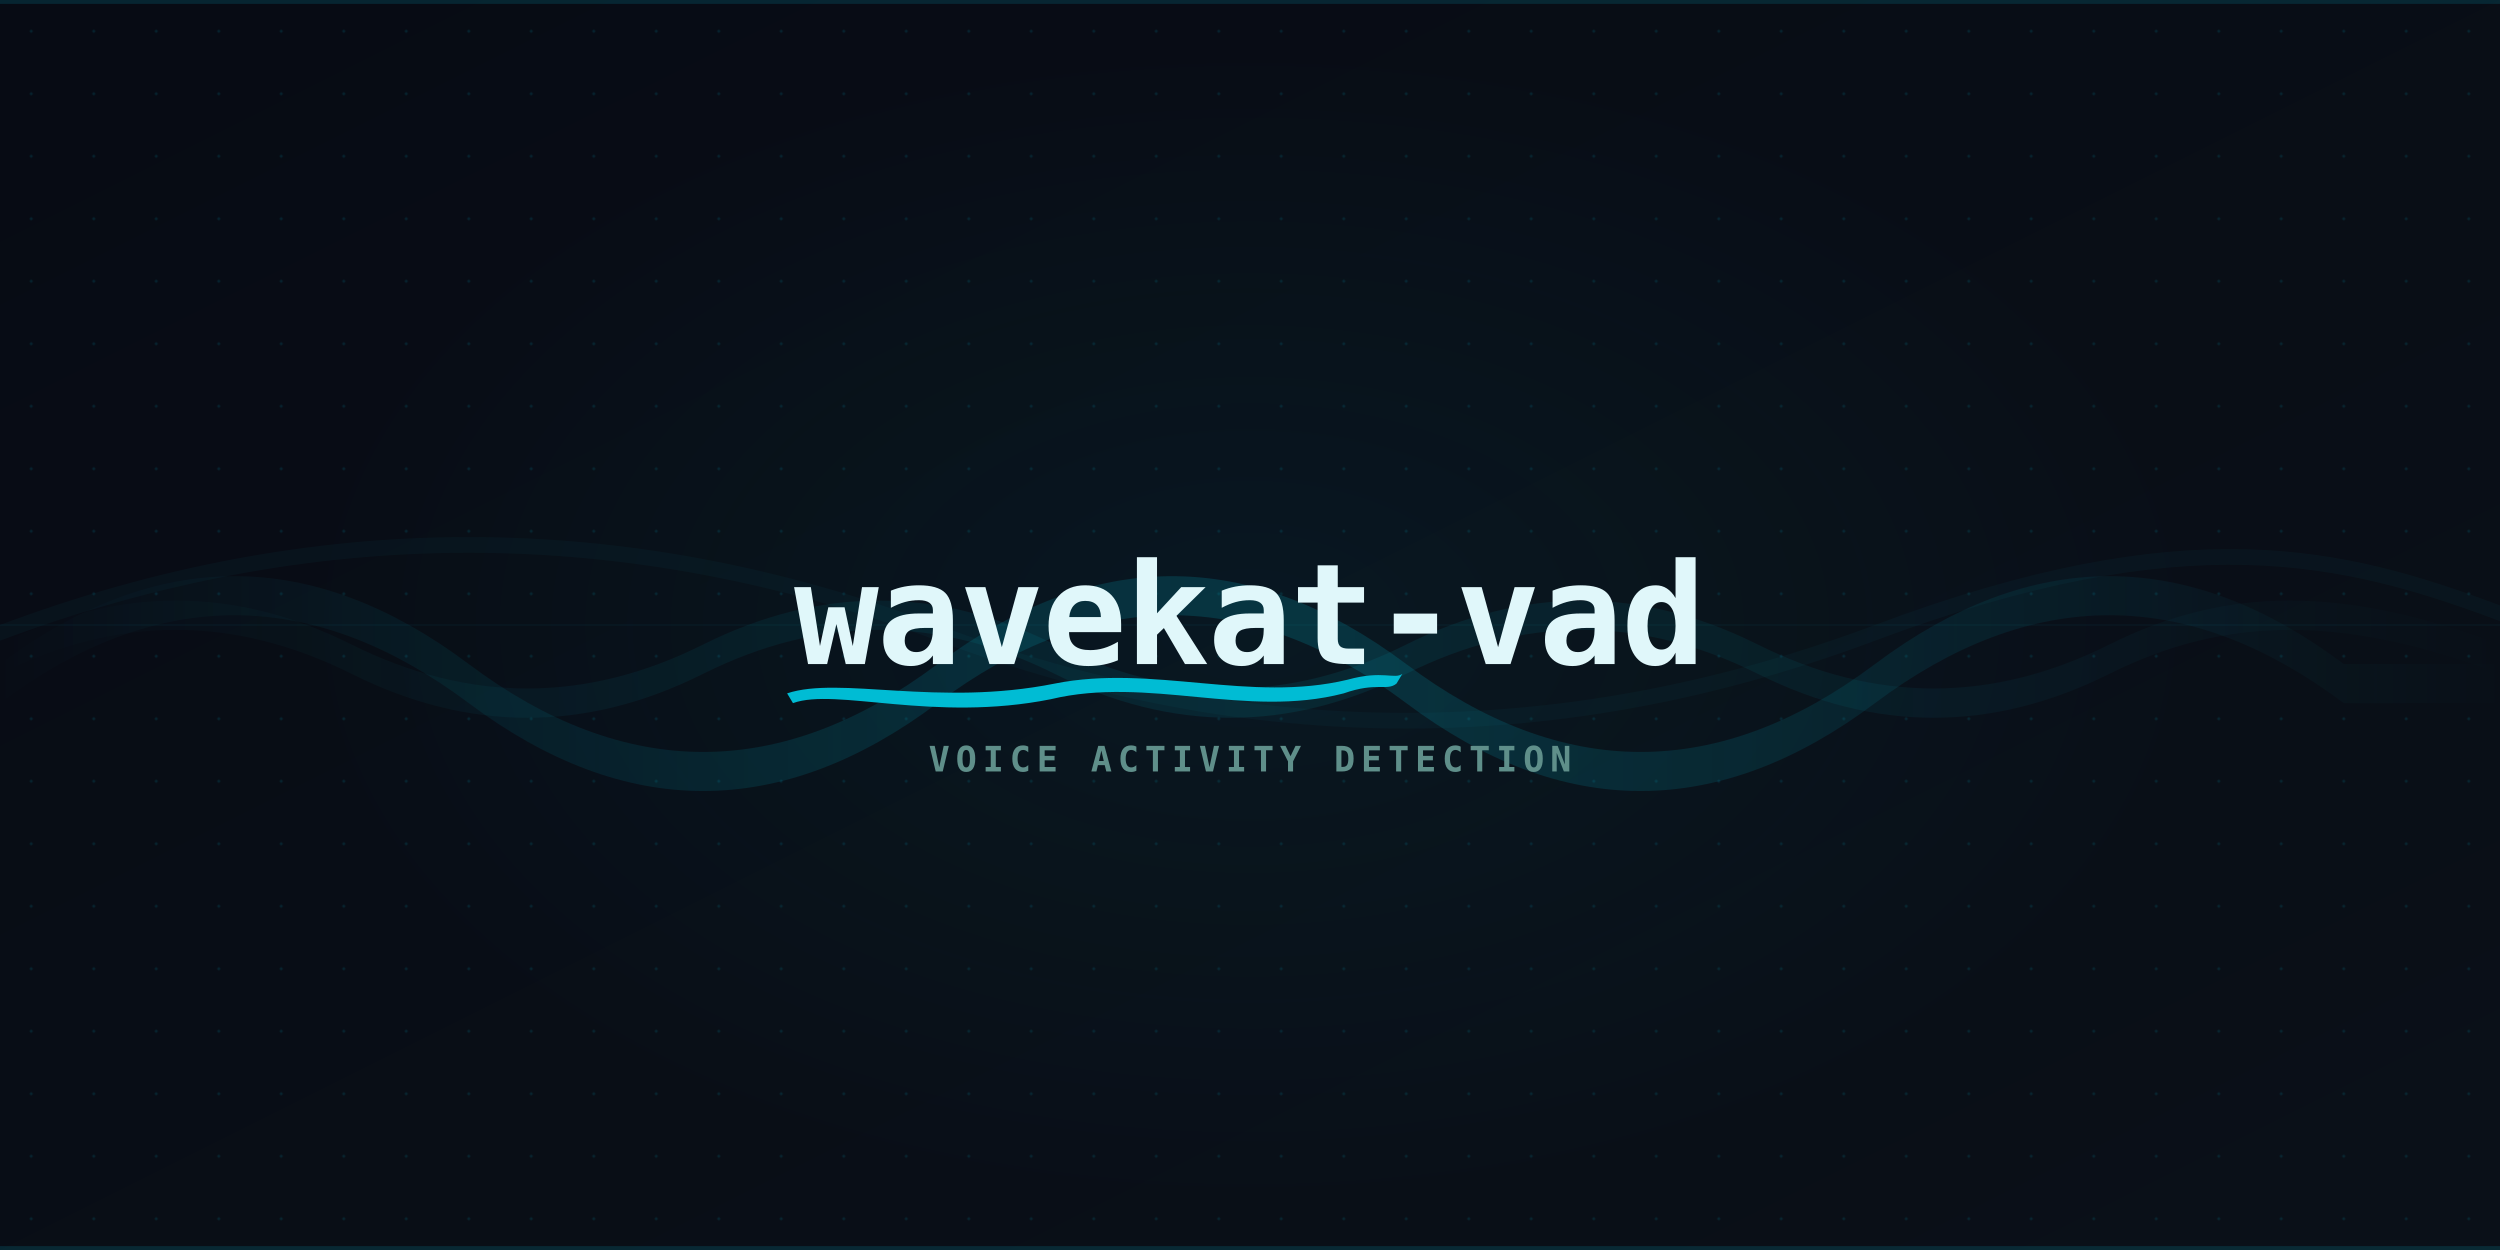
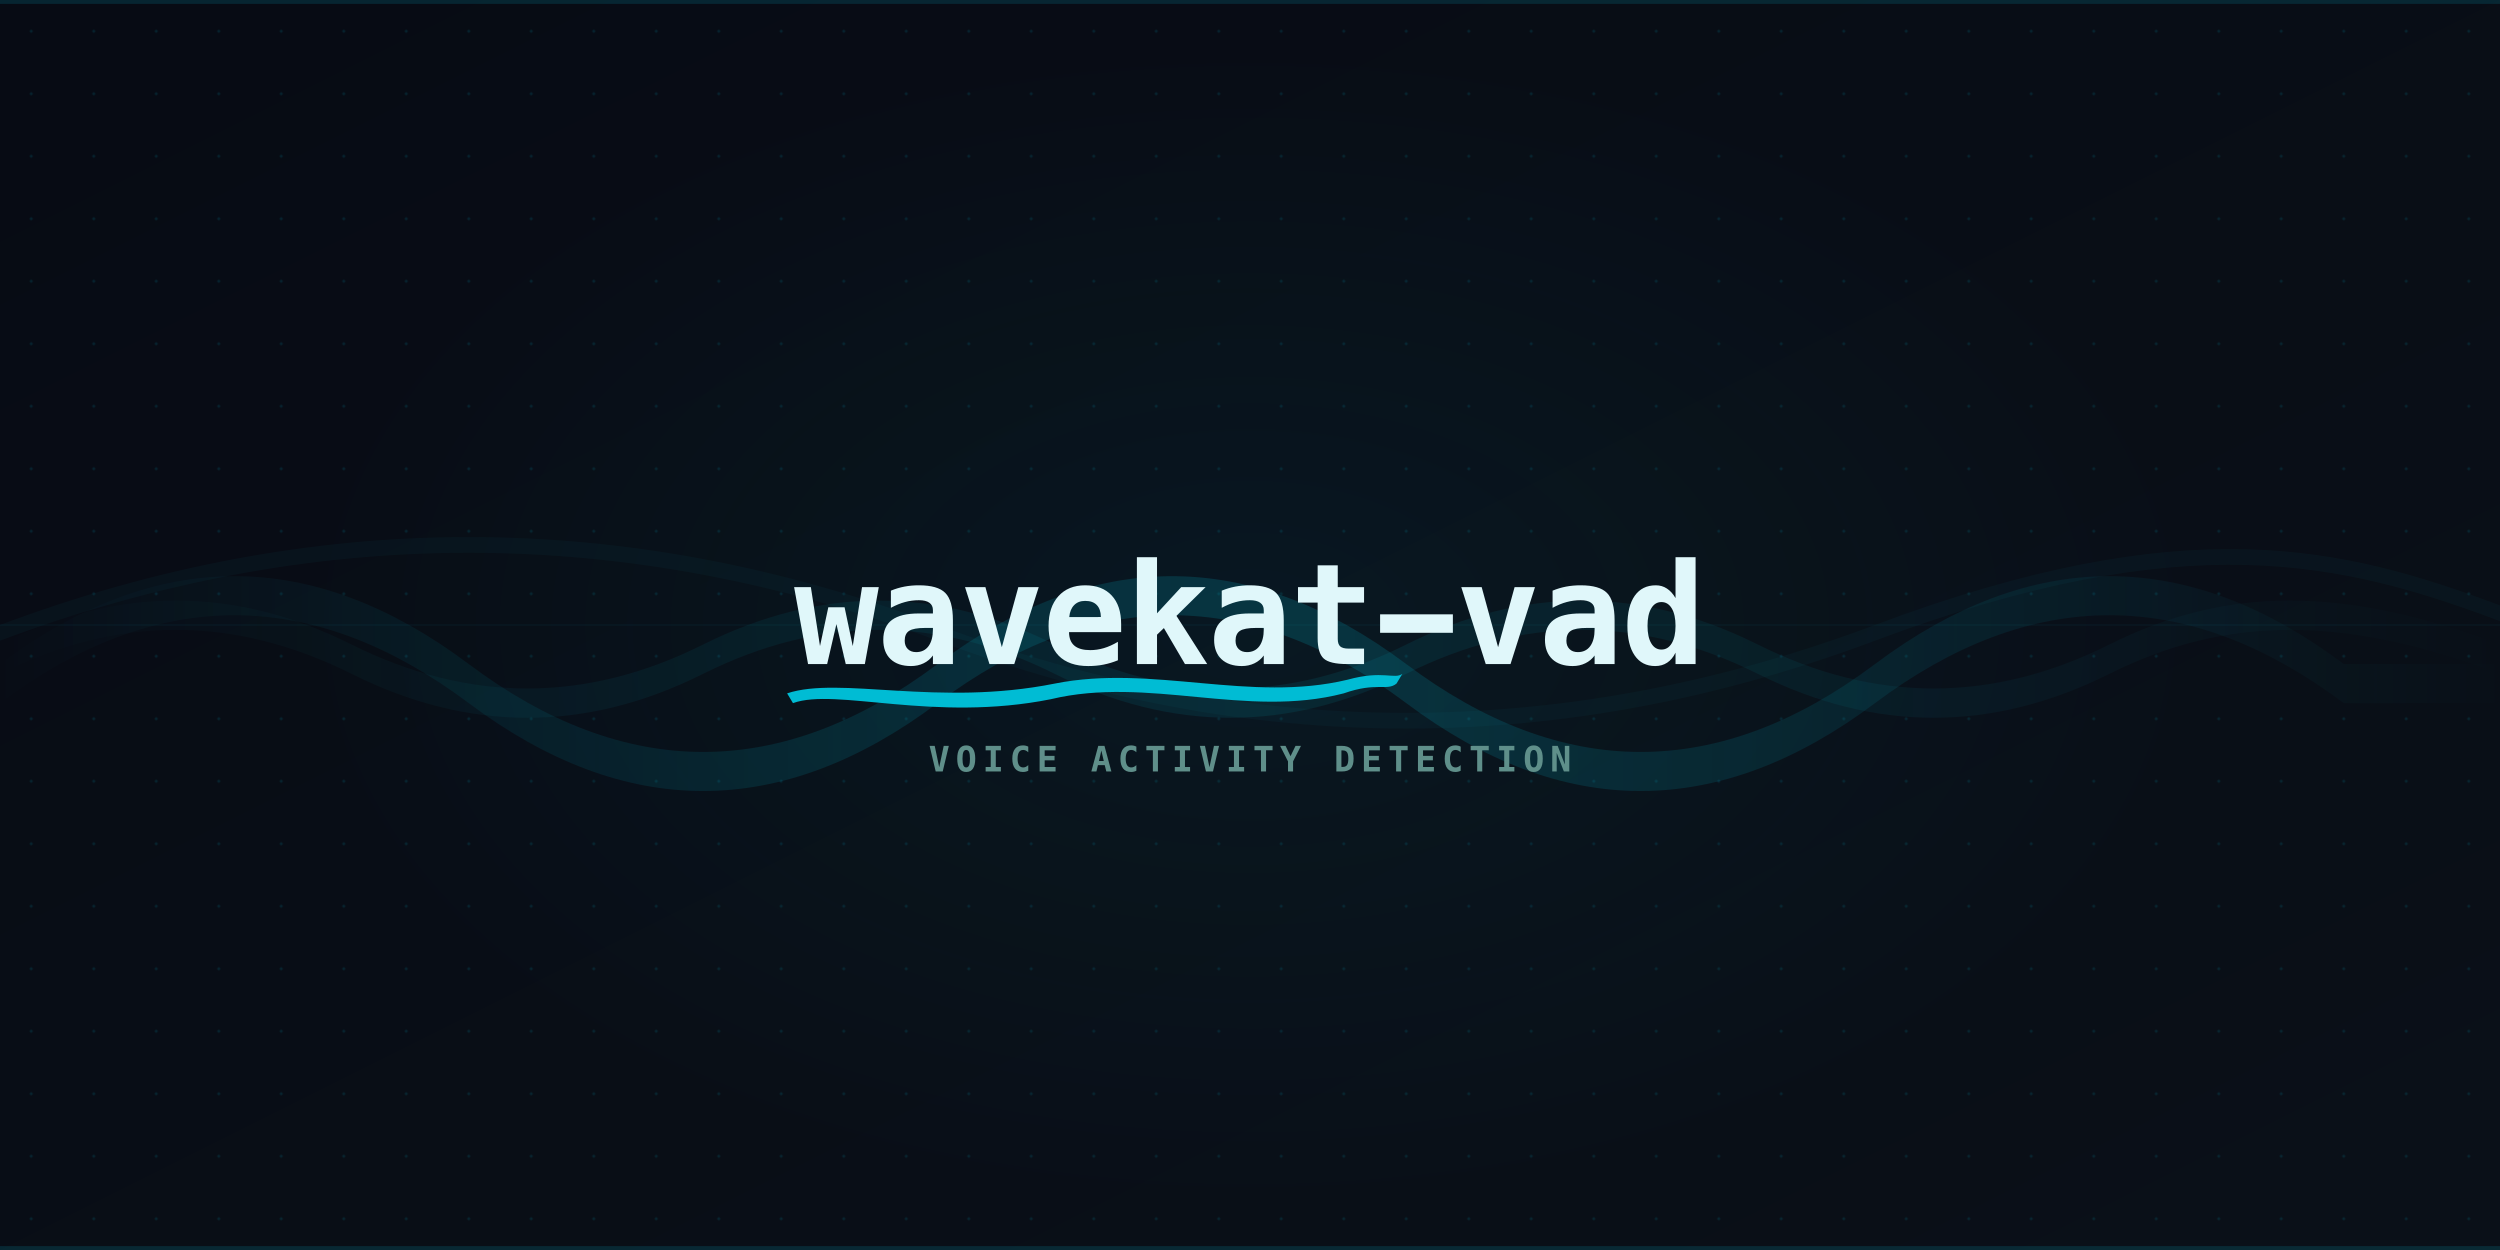
- <svg xmlns="http://www.w3.org/2000/svg" viewBox="0 0 1280 640" width="1280" height="640">
-   <defs>
+ <svg xmlns="http://www.w3.org/2000/svg" viewBox="0 0 1280 640" width="1280" height="640" version="1.1" id="svg19">
+   <defs id="defs14">
    <linearGradient id="bg" x1="0%" y1="0%" x2="100%" y2="100%">
-       <stop offset="0%" stop-color="#070b14" />
-       <stop offset="100%" stop-color="#0a1018" />
+       <stop offset="0%" stop-color="#070b14" id="stop1" />
+       <stop offset="100%" stop-color="#0a1018" id="stop2" />
    </linearGradient>
    <linearGradient id="wave1" x1="0%" y1="0%" x2="100%" y2="0%">
-       <stop offset="0%" stop-color="#00bcd4" stop-opacity="0" />
-       <stop offset="30%" stop-color="#00bcd4" stop-opacity="0.12" />
-       <stop offset="50%" stop-color="#00bcd4" stop-opacity="0.18" />
-       <stop offset="70%" stop-color="#00bcd4" stop-opacity="0.12" />
-       <stop offset="100%" stop-color="#00bcd4" stop-opacity="0" />
+       <stop offset="0%" stop-color="#00bcd4" stop-opacity="0" id="stop3" />
+       <stop offset="30%" stop-color="#00bcd4" stop-opacity="0.12" id="stop4" />
+       <stop offset="50%" stop-color="#00bcd4" stop-opacity="0.18" id="stop5" />
+       <stop offset="70%" stop-color="#00bcd4" stop-opacity="0.12" id="stop6" />
+       <stop offset="100%" stop-color="#00bcd4" stop-opacity="0" id="stop7" />
    </linearGradient>
    <linearGradient id="wave2" x1="0%" y1="0%" x2="100%" y2="0%">
-       <stop offset="0%" stop-color="#00bcd4" stop-opacity="0" />
-       <stop offset="25%" stop-color="#00bcd4" stop-opacity="0.06" />
-       <stop offset="50%" stop-color="#00bcd4" stop-opacity="0.10" />
-       <stop offset="75%" stop-color="#00bcd4" stop-opacity="0.06" />
-       <stop offset="100%" stop-color="#00bcd4" stop-opacity="0" />
+       <stop offset="0%" stop-color="#00bcd4" stop-opacity="0" id="stop8" />
+       <stop offset="25%" stop-color="#00bcd4" stop-opacity="0.06" id="stop9" />
+       <stop offset="50%" stop-color="#00bcd4" stop-opacity="0.10" id="stop10" />
+       <stop offset="75%" stop-color="#00bcd4" stop-opacity="0.06" id="stop11" />
+       <stop offset="100%" stop-color="#00bcd4" stop-opacity="0" id="stop12" />
    </linearGradient>
    <radialGradient id="glow" cx="50%" cy="50%" r="50%">
-       <stop offset="0%" stop-color="#00bcd4" stop-opacity="0.06" />
-       <stop offset="100%" stop-color="#00bcd4" stop-opacity="0" />
+       <stop offset="0%" stop-color="#00bcd4" stop-opacity="0.06" id="stop13" />
+       <stop offset="100%" stop-color="#00bcd4" stop-opacity="0" id="stop14" />
    </radialGradient>
    <pattern id="dots" width="32" height="32" patternUnits="userSpaceOnUse">
-       <circle cx="16" cy="16" r="0.8" fill="#00bcd4" opacity="0.12" />
+       <circle cx="16" cy="16" r="0.8" fill="#00bcd4" opacity="0.12" id="circle14" />
    </pattern>
  </defs>
-   <rect width="1280" height="640" fill="url(#bg)" />
-   <rect width="1280" height="640" fill="url(#dots)" />
-   <ellipse cx="640" cy="320" rx="500" ry="300" fill="url(#glow)" />
-   <path d="M 0 340 C 80 280, 160 280, 240 340 C 320 400, 400 400, 480 340 C 560 280, 640 280, 720 340 C 800 400, 880 400, 960 340 C 1040 280, 1120 280, 1200 340 L 1280 340 L 1280 360 L 1200 360 C 1120 300, 1040 300, 960 360 C 880 420, 800 420, 720 360 C 640 300, 560 300, 480 360 C 400 420, 320 420, 240 360 C 160 300, 80 300, 0 360 Z" fill="url(#wave1)" />
-   <path d="M 0 330 C 60 300, 120 300, 180 330 C 240 360, 300 360, 360 330 C 420 300, 480 300, 540 330 C 600 360, 660 360, 720 330 C 780 300, 840 300, 900 330 C 960 360, 1020 360, 1080 330 C 1140 300, 1200 300, 1280 330 L 1280 345 C 1200 315, 1140 315, 1080 345 C 1020 375, 960 375, 900 345 C 840 315, 780 315, 720 345 C 660 375, 600 375, 540 345 C 480 315, 420 315, 360 345 C 300 375, 240 375, 180 345 C 120 315, 60 315, 0 345 Z" fill="url(#wave2)" />
-   <path d="M 0 320 C 160 260, 320 260, 480 320 C 640 380, 800 380, 960 320 C 1120 260, 1200 280, 1280 310 L 1280 318 C 1200 288, 1120 268, 960 328 C 800 388, 640 388, 480 328 C 320 268, 160 268, 0 328 Z" fill="#00bcd4" opacity="0.04" />
-   <line x1="0" y1="320" x2="1280" y2="320" stroke="#00bcd4" stroke-width="0.5" opacity="0.08" />
-   <text x="640" y="340" text-anchor="middle" font-family="'SF Mono','JetBrains Mono','Fira Code','Cascadia Code',monospace" font-size="72" font-weight="700" fill="#e0f7fa" letter-spacing="-1">wavekat-vad</text>
-   <path d="M 403 355     C 430 346, 480 362, 540 350     C 590 340, 640 360, 690 348     C 708 343, 714 348, 718 345     L 715 350     C 710 354, 705 349, 688 355     C 638 368, 588 346, 538 358     C 478 370, 428 352, 406 360     Z" fill="#00bcd4" />
-   <text x="640" y="395" text-anchor="middle" font-family="'SF Mono','JetBrains Mono','Fira Code','Cascadia Code',monospace" font-size="18" font-weight="700" fill="#5f8f8a" letter-spacing="3">VOICE ACTIVITY DETECTION</text>
-   <rect x="0" y="0" width="1280" height="2" fill="#00bcd4" opacity="0.15" />
-   <rect x="0" y="638" width="1280" height="2" fill="#00bcd4" opacity="0.15" />
+   <path id="rect14" style="fill:url(#bg)" d="M 0,0 H 1280 V 640 H 0 Z" />
+   <path id="rect15" style="fill:url(#dots)" d="M 0,0 H 1280 V 640 H 0 Z" />
+   <path id="ellipse15" style="fill:url(#glow)" d="M 1140,320 A 500,300 0 0 1 640,620 500,300 0 0 1 140,320 500,300 0 0 1 640,20 500,300 0 0 1 1140,320 Z" />
+   <path d="M 0 340 C 80 280, 160 280, 240 340 C 320 400, 400 400, 480 340 C 560 280, 640 280, 720 340 C 800 400, 880 400, 960 340 C 1040 280, 1120 280, 1200 340 L 1280 340 L 1280 360 L 1200 360 C 1120 300, 1040 300, 960 360 C 880 420, 800 420, 720 360 C 640 300, 560 300, 480 360 C 400 420, 320 420, 240 360 C 160 300, 80 300, 0 360 Z" fill="url(#wave1)" id="path15" />
+   <path d="M 0 330 C 60 300, 120 300, 180 330 C 240 360, 300 360, 360 330 C 420 300, 480 300, 540 330 C 600 360, 660 360, 720 330 C 780 300, 840 300, 900 330 C 960 360, 1020 360, 1080 330 C 1140 300, 1200 300, 1280 330 L 1280 345 C 1200 315, 1140 315, 1080 345 C 1020 375, 960 375, 900 345 C 840 315, 780 315, 720 345 C 660 375, 600 375, 540 345 C 480 315, 420 315, 360 345 C 300 375, 240 375, 180 345 C 120 315, 60 315, 0 345 Z" fill="url(#wave2)" id="path16" />
+   <path d="M 0 320 C 160 260, 320 260, 480 320 C 640 380, 800 380, 960 320 C 1120 260, 1200 280, 1280 310 L 1280 318 C 1200 288, 1120 268, 960 328 C 800 388, 640 388, 480 328 C 320 268, 160 268, 0 328 Z" fill="#00bcd4" opacity="0.04" id="path17" />
+   <path id="line17" style="opacity:0.08;stroke:#00bcd4;stroke-width:0.5" d="M 0,320 H 1280" />
+   <path d="m 406.588,300.625 h 8.578 l 4.676,30.164 4.254,-19.863 h 8.332 l 4.184,19.863 4.746,-30.164 h 8.578 L 442.799,340 h -9.773 L 428.244,319.539 423.498,340 h -9.773 z m 66.957,20.883 q -5.766,0 -8.051,1.477 -2.285,1.477 -2.285,5.062 0,2.672 1.582,4.254 1.582,1.582 4.289,1.582 4.078,0 6.328,-3.059 2.25,-3.094 2.25,-8.613 v -0.703 z m 14.344,-3.973 V 340 H 477.658 v -4.395 q -1.863,2.602 -4.781,4.008 -2.918,1.406 -6.434,1.406 -6.715,0 -10.477,-3.551 -3.727,-3.551 -3.727,-9.914 0,-6.891 4.465,-10.16 4.465,-3.305 13.816,-3.305 h 7.137 v -1.723 q 0,-2.496 -1.828,-3.762 -1.793,-1.301 -5.309,-1.301 -3.691,0 -7.172,0.949 -3.445,0.914 -7.207,2.953 v -8.789 q 3.41,-1.406 6.926,-2.074 3.516,-0.668 7.453,-0.668 9.598,0 13.465,3.902 3.902,3.902 3.902,13.957 z M 531.818,300.625 519.303,340 h -12.691 L 494.096,300.625 h 10.441 l 8.402,30.727 8.438,-30.727 z m 40.555,37.441 q -3.586,1.477 -7.312,2.215 -3.727,0.738 -7.875,0.738 -9.879,0 -15.117,-5.273 -5.203,-5.309 -5.203,-15.258 0,-9.633 5.027,-15.223 5.027,-5.59 13.711,-5.59 8.754,0 13.57,5.203 4.852,5.168 4.852,14.59 v 4.184 H 547.342 q 0.035,4.641 2.742,6.926 2.707,2.285 8.086,2.285 3.551,0 6.996,-1.02 3.445,-1.02 7.207,-3.234 z m -8.719,-22.148 q -0.07,-4.078 -2.109,-6.152 -2.004,-2.109 -5.941,-2.109 -3.551,0 -5.66,2.18 -2.109,2.145 -2.496,6.117 z m 18.441,-30.621 h 10.301 v 28.723 l 12.375,-13.395 h 12.48 L 602.346,315.32 618.096,340 h -11.391 l -10.793,-18.422 -3.516,3.375 V 340 H 582.096 Z m 60.84,36.211 q -5.766,0 -8.051,1.477 -2.285,1.477 -2.285,5.062 0,2.672 1.582,4.254 1.582,1.582 4.289,1.582 4.078,0 6.328,-3.059 2.25,-3.094 2.25,-8.613 v -0.703 z m 14.344,-3.973 V 340 h -10.23 v -4.395 q -1.863,2.602 -4.781,4.008 -2.918,1.406 -6.434,1.406 -6.715,0 -10.477,-3.551 -3.727,-3.551 -3.727,-9.914 0,-6.891 4.465,-10.16 4.465,-3.305 13.816,-3.305 h 7.137 v -1.723 q 0,-2.496 -1.828,-3.762 -1.793,-1.301 -5.309,-1.301 -3.691,0 -7.172,0.949 -3.445,0.914 -7.207,2.953 v -8.789 q 3.41,-1.406 6.926,-2.074 3.516,-0.668 7.453,-0.668 9.598,0 13.465,3.902 3.902,3.902 3.902,13.957 z m 27.652,-28.09 V 300.625 h 13.465 v 7.91 h -13.465 v 18.633 q 0,2.637 1.266,3.797 1.301,1.125 4.289,1.125 h 7.91 V 340 h -8.648 q -8.859,0 -11.988,-2.812 -3.129,-2.848 -3.129,-10.512 V 308.535 H 664.576 V 300.625 h 10.055 v -11.18 z m 21.676,25.102 h 37.266 v 9.457 H 706.607 Z M 785.904,300.625 773.389,340 h -12.691 l -12.516,-39.375 h 10.441 l 8.402,30.727 8.438,-30.727 z m 26.422,20.883 q -5.766,0 -8.051,1.477 -2.285,1.477 -2.285,5.062 0,2.672 1.582,4.254 1.582,1.582 4.289,1.582 4.078,0 6.328,-3.059 2.25,-3.094 2.25,-8.613 v -0.703 z m 14.344,-3.973 V 340 h -10.23 v -4.395 q -1.863,2.602 -4.781,4.008 -2.918,1.406 -6.434,1.406 -6.715,0 -10.477,-3.551 -3.727,-3.551 -3.727,-9.914 0,-6.891 4.465,-10.16 4.465,-3.305 13.816,-3.305 h 7.137 v -1.723 q 0,-2.496 -1.828,-3.762 -1.793,-1.301 -5.309,-1.301 -3.691,0 -7.172,0.949 -3.445,0.914 -7.207,2.953 v -8.789 q 3.41,-1.406 6.926,-2.074 3.516,-0.668 7.453,-0.668 9.598,0 13.465,3.902 3.902,3.902 3.902,13.957 z m 31.203,-11.32 v -20.918 h 10.266 V 340 h -10.266 v -5.836 q -1.652,3.41 -4.289,5.133 -2.602,1.723 -6.152,1.723 -6.75,0 -10.477,-5.414 -3.727,-5.414 -3.727,-15.258 0,-9.984 3.762,-15.328 3.797,-5.344 10.793,-5.344 3.164,0 5.66,1.652 2.531,1.617 4.43,4.887 z m -14.344,14.203 q 0,5.695 1.898,8.93 1.898,3.234 5.238,3.234 3.34,0 5.273,-3.234 1.934,-3.234 1.934,-8.93 0,-5.695 -1.934,-8.93 -1.934,-3.234 -5.273,-3.234 -3.34,0 -5.238,3.234 -1.898,3.234 -1.898,8.93 z" id="text17" style="font-weight:700;font-size:72px;font-family:Menlo, 'SF Mono', 'JetBrains Mono', 'Fira Code', 'Cascadia Code', monospace;letter-spacing:-1;text-anchor:middle;fill:#e0f7fa" aria-label="wavekat-vad" />
+   <path d="M 403 355     C 430 346, 480 362, 540 350     C 590 340, 640 360, 690 348     C 708 343, 714 348, 718 345     L 715 350     C 710 354, 705 349, 688 355     C 638 368, 588 346, 538 358     C 478 370, 428 352, 406 360     Z" fill="#00bcd4" id="path18" />
+   <path d="m 480.871,392.838 2.312,-10.96 h 2.61 L 482.673,395 h -3.595 l -3.12,-13.122 h 2.61 z m 13.837,-8.868 q -0.993,0 -1.45,1.063 -0.457,1.055 -0.457,3.419 0,2.355 0.457,3.419 0.457,1.055 1.45,1.055 1.002,0 1.459,-1.055 0.457,-1.063 0.457,-3.419 0,-2.364 -0.457,-3.419 -0.457,-1.063 -1.459,-1.063 z m -4.605,4.482 q 0,-3.366 1.16,-5.089 1.169,-1.723 3.445,-1.723 2.285,0 3.445,1.723 1.169,1.723 1.169,5.089 0,3.357 -1.169,5.08 -1.16,1.723 -3.445,1.723 -2.276,0 -3.445,-1.723 -1.16,-1.723 -1.16,-5.08 z m 14.54,-4.289 v -2.285 h 7.813 v 2.285 h -2.61 v 8.552 h 2.61 V 395 h -7.813 v -2.285 h 2.61 v -8.552 z m 21.826,10.459 q -0.615,0.316 -1.292,0.475 -0.677,0.158 -1.424,0.158 -2.654,0 -4.052,-1.749 -1.397,-1.749 -1.397,-5.054 0,-3.313 1.397,-5.062 1.397,-1.749 4.052,-1.749 0.747,0 1.433,0.158 0.686,0.158 1.283,0.475 v 2.883 q -0.668,-0.615 -1.301,-0.896 -0.624,-0.29 -1.292,-0.29 -1.424,0 -2.153,1.134 -0.721,1.125 -0.721,3.349 0,2.215 0.721,3.349 0.729,1.125 2.153,1.125 0.668,0 1.292,-0.281 0.633,-0.29 1.301,-0.905 z M 540.455,395 h -8.174 v -13.122 h 8.174 v 2.285 h -5.581 v 2.83 h 5.054 v 2.285 h -5.054 v 3.437 h 5.581 z m 23.438,-10.749 -1.222,5.37 h 2.452 z m -1.582,-2.373 h 3.173 L 569.025,395 h -2.593 l -0.809,-3.243 h -3.472 L 561.361,395 h -2.593 z m 19.506,12.744 q -0.615,0.316 -1.292,0.475 -0.677,0.158 -1.424,0.158 -2.654,0 -4.052,-1.749 -1.397,-1.749 -1.397,-5.054 0,-3.313 1.397,-5.062 1.397,-1.749 4.052,-1.749 0.747,0 1.433,0.158 0.686,0.158 1.283,0.475 v 2.883 q -0.668,-0.615 -1.301,-0.896 -0.624,-0.29 -1.292,-0.29 -1.424,0 -2.153,1.134 -0.721,1.125 -0.721,3.349 0,2.215 0.721,3.349 0.729,1.125 2.153,1.125 0.668,0 1.292,-0.281 0.633,-0.29 1.301,-0.905 z M 592.867,395 h -2.593 v -10.854 h -3.331 v -2.268 h 9.255 v 2.268 h -3.331 z m 8.634,-10.837 v -2.285 h 7.813 v 2.285 h -2.61 v 8.552 h 2.61 V 395 h -7.813 v -2.285 h 2.61 v -8.552 z m 17.739,8.675 2.312,-10.96 h 2.61 L 621.042,395 h -3.595 l -3.12,-13.122 h 2.61 z m 9.935,-8.675 v -2.285 h 7.813 v 2.285 h -2.61 v 8.552 h 2.61 V 395 h -7.813 v -2.285 h 2.61 v -8.552 z M 648.215,395 h -2.593 v -10.854 h -3.331 v -2.268 h 9.255 v 2.268 h -3.331 z m 7.192,-13.122 h 2.795 l 2.549,5.273 2.558,-5.273 h 2.795 l -4.052,7.954 V 395 h -2.593 v -5.168 z m 31.4,2.338 v 8.446 h 0.703 q 1.529,0 2.18,-0.958 0.65,-0.967 0.65,-3.278 0,-2.294 -0.65,-3.252 -0.65,-0.958 -2.18,-0.958 z m -2.593,-2.338 h 2.777 q 3.217,0 4.632,1.538 1.415,1.529 1.415,5.01 0,3.489 -1.415,5.036 Q 690.209,395 686.992,395 h -2.777 z M 706.498,395 h -8.174 v -13.122 h 8.174 v 2.285 h -5.581 v 2.83 h 5.054 v 2.285 h -5.054 v 3.437 h 5.581 z m 10.901,0 h -2.593 v -10.854 h -3.331 v -2.268 h 9.255 v 2.268 h -3.331 z m 16.772,0 h -8.174 v -13.122 h 8.174 v 2.285 h -5.581 v 2.83 h 5.054 v 2.285 h -5.054 v 3.437 h 5.581 z m 13.688,-0.378 q -0.615,0.316 -1.292,0.475 -0.677,0.158 -1.424,0.158 -2.654,0 -4.052,-1.749 -1.397,-1.749 -1.397,-5.054 0,-3.313 1.397,-5.062 1.397,-1.749 4.052,-1.749 0.747,0 1.433,0.158 0.686,0.158 1.283,0.475 v 2.883 q -0.668,-0.615 -1.301,-0.896 -0.624,-0.29 -1.292,-0.29 -1.424,0 -2.153,1.134 -0.721,1.125 -0.721,3.349 0,2.215 0.721,3.349 0.729,1.125 2.153,1.125 0.668,0 1.292,-0.281 0.633,-0.29 1.301,-0.905 z M 758.91,395 h -2.593 v -10.854 h -3.331 v -2.268 h 9.255 v 2.268 h -3.331 z m 8.634,-10.837 v -2.285 h 7.813 v 2.285 h -2.61 v 8.552 h 2.61 V 395 h -7.813 v -2.285 h 2.61 v -8.552 z m 17.739,-0.193 q -0.993,0 -1.45,1.063 -0.457,1.055 -0.457,3.419 0,2.355 0.457,3.419 0.457,1.055 1.45,1.055 1.002,0 1.459,-1.055 0.457,-1.063 0.457,-3.419 0,-2.364 -0.457,-3.419 -0.457,-1.063 -1.459,-1.063 z m -4.605,4.482 q 0,-3.366 1.16,-5.089 1.169,-1.723 3.445,-1.723 2.285,0 3.445,1.723 1.169,1.723 1.169,5.089 0,3.357 -1.169,5.08 -1.16,1.723 -3.445,1.723 -2.276,0 -3.445,-1.723 -1.16,-1.723 -1.16,-5.08 z m 14.074,-6.574 h 2.786 l 3.656,9.536 v -9.536 h 2.285 V 395 h -2.769 l -3.674,-9.536 V 395 h -2.285 z" id="text18" style="font-weight:700;font-size:18px;font-family:Menlo, 'SF Mono', 'JetBrains Mono', 'Fira Code', 'Cascadia Code', monospace;letter-spacing:3;text-anchor:middle;fill:#5f8f8a" aria-label="VOICE ACTIVITY DETECTION" />
+   <path id="rect18" style="opacity:0.15;fill:#00bcd4" d="M 0,0 H 1280 V 2 H 0 Z" />
+   <path id="rect19" style="opacity:0.15;fill:#00bcd4" d="m 0,638 h 1280 v 2 H 0 Z" />
</svg>
